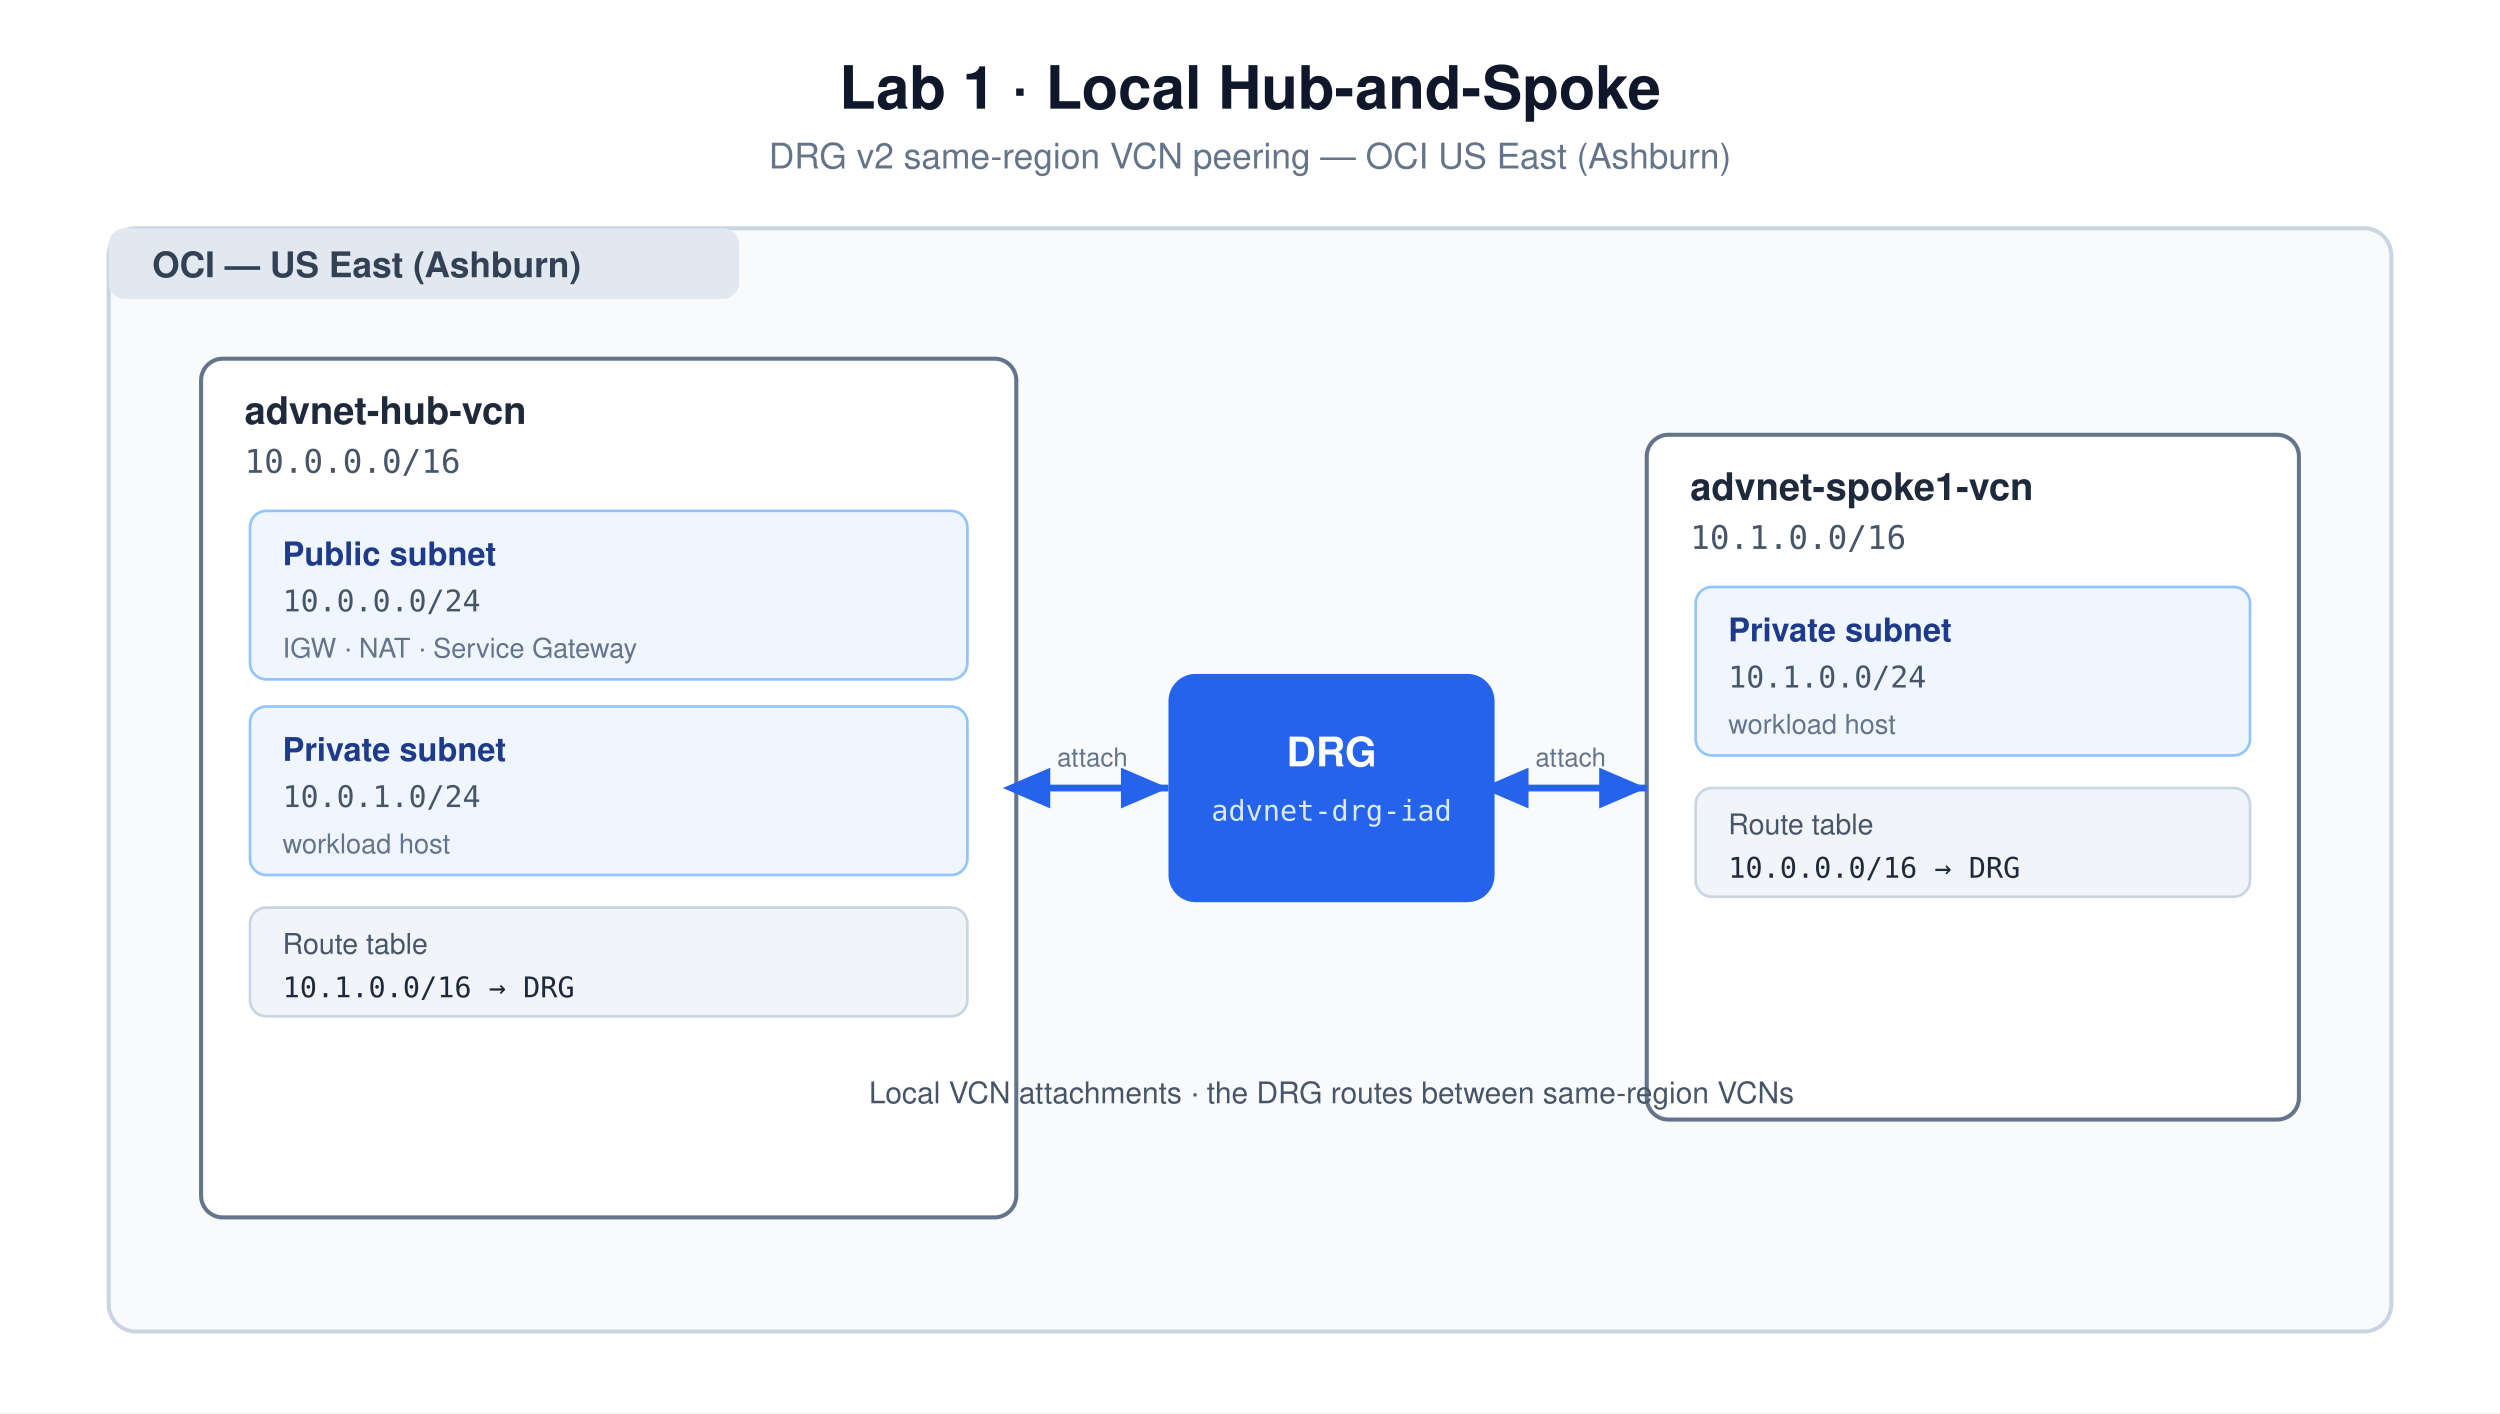
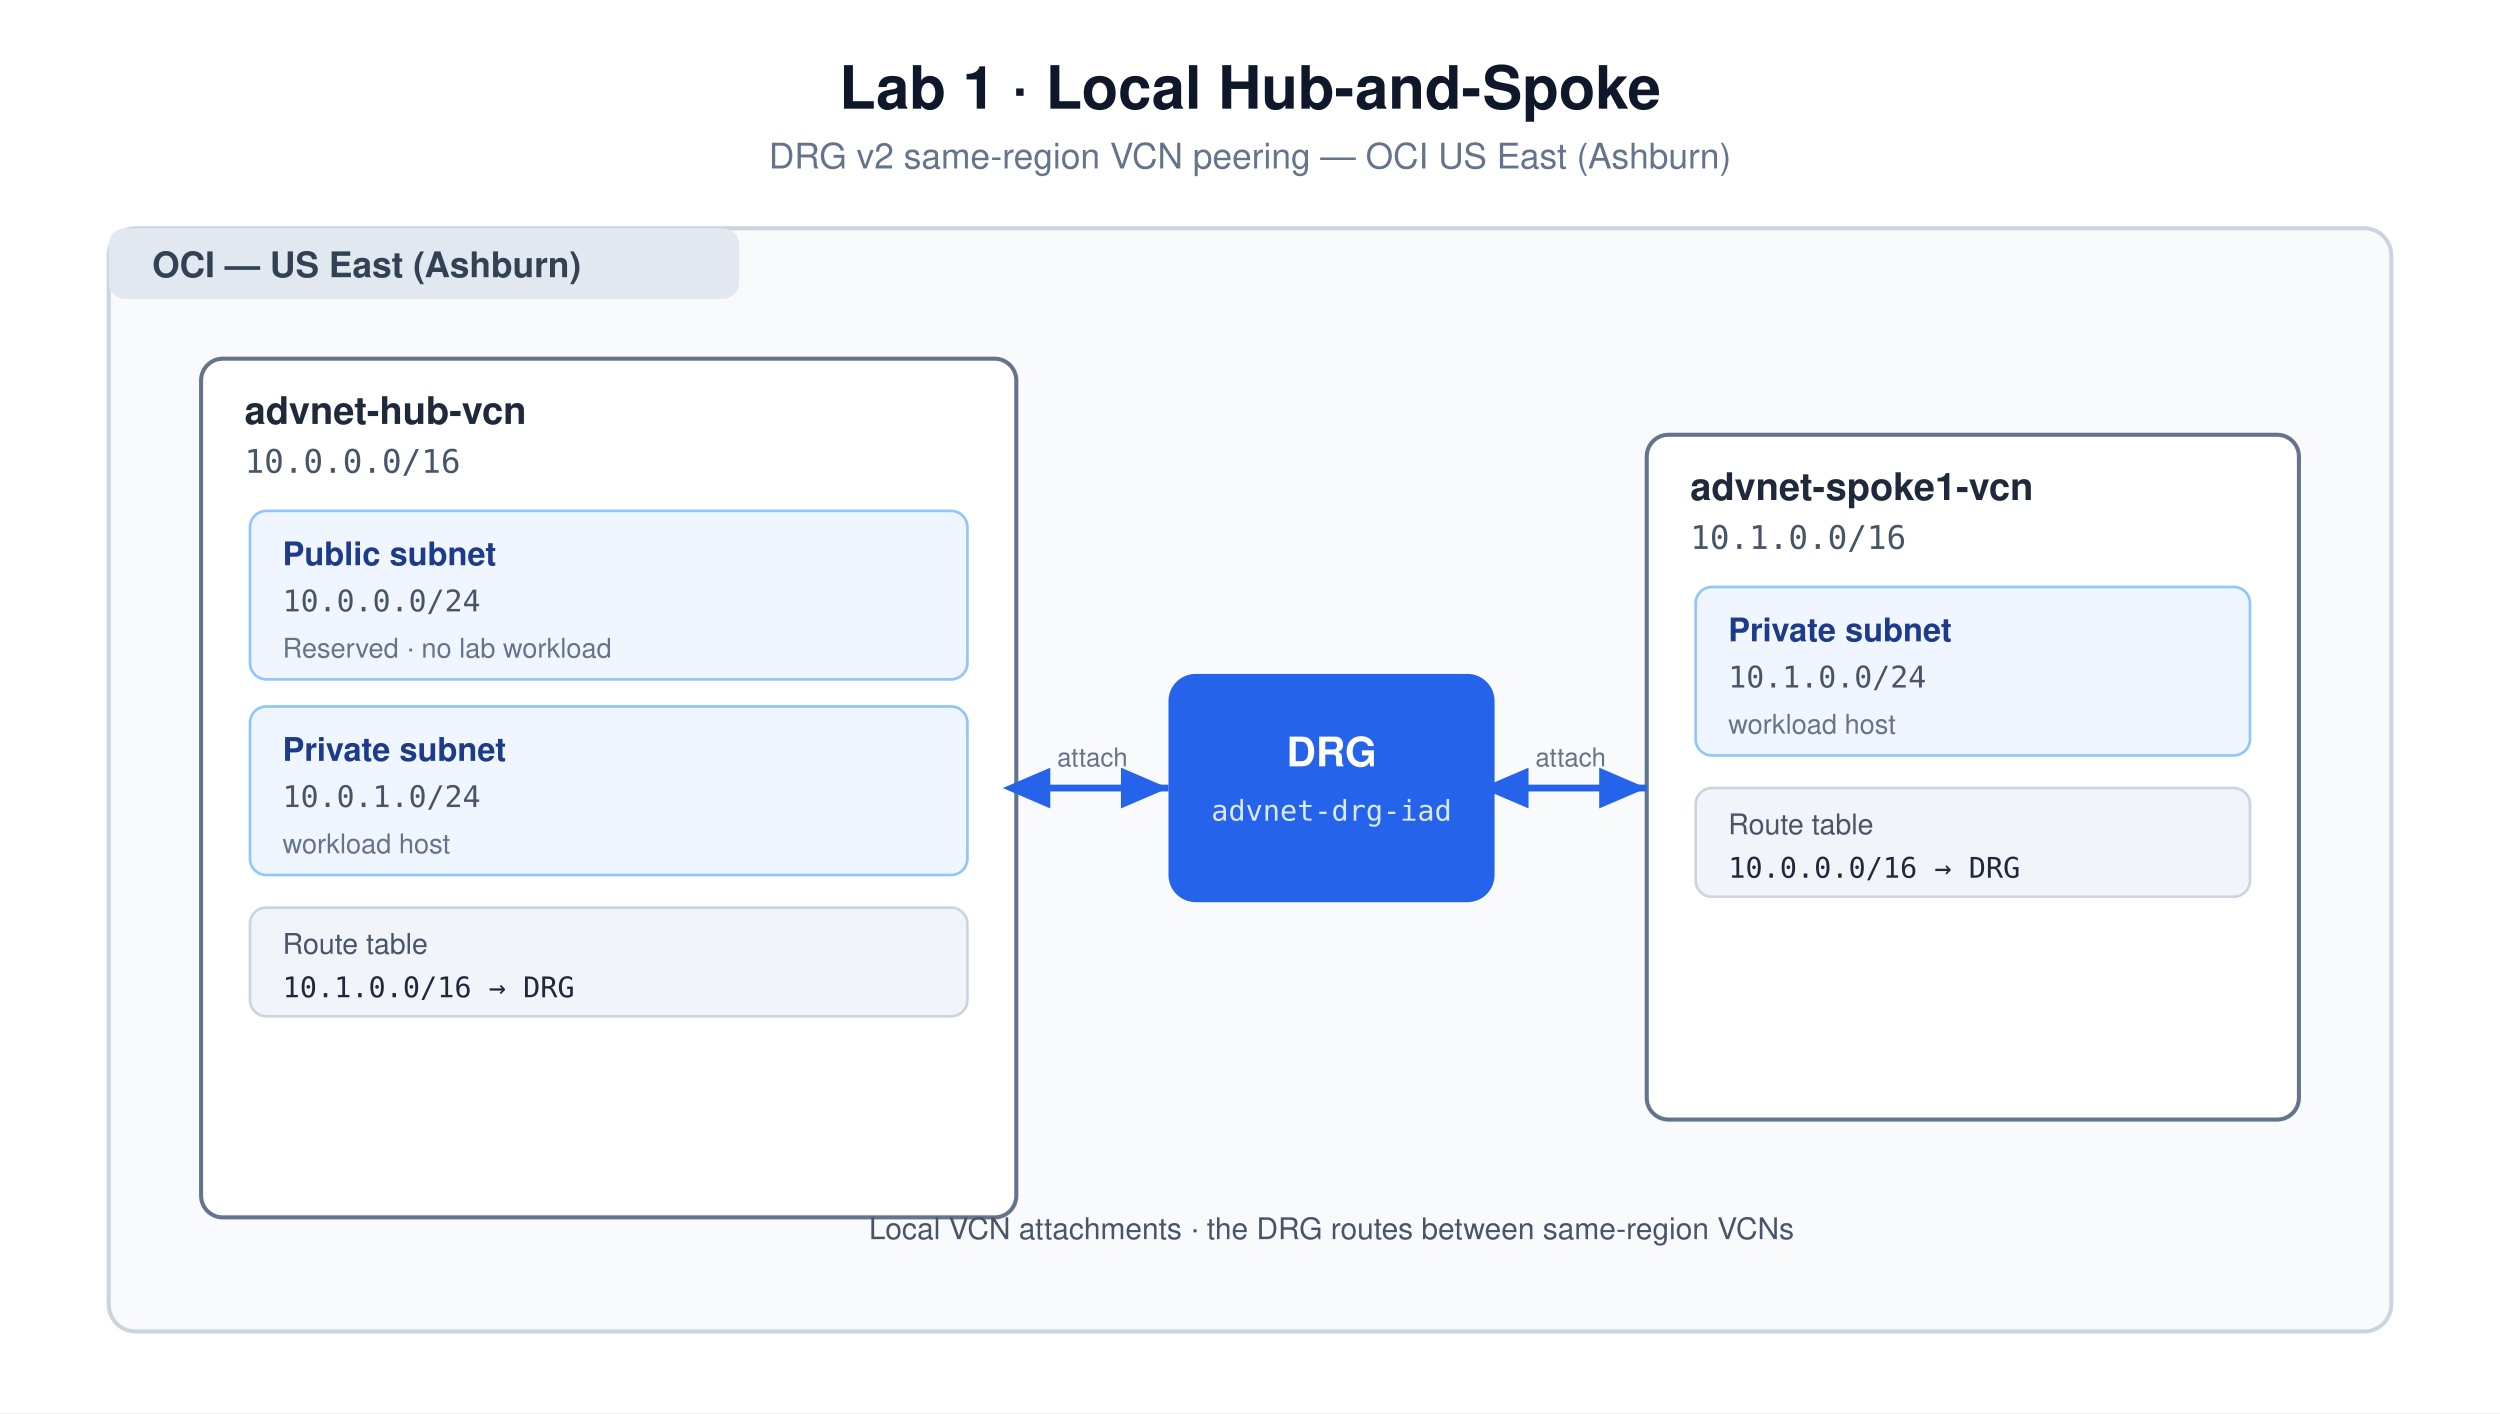
- <svg xmlns="http://www.w3.org/2000/svg" viewBox="0 0 920 520" font-family="Segoe UI, Helvetica, Arial, sans-serif">
+ <svg xmlns="http://www.w3.org/2000/svg" width="920" height="520" viewBox="0 0 920 520" role="img" aria-labelledby="title desc" font-family="Segoe UI, Helvetica, Arial, sans-serif">
  <defs>
    <marker id="ar" markerWidth="9" markerHeight="9" refX="7" refY="3" orient="auto">
      <path d="M0,0 L7,3 L0,6 Z" fill="#2563eb" />
    </marker>
    <marker id="arS" markerWidth="9" markerHeight="9" refX="2" refY="3" orient="auto">
      <path d="M7,0 L0,3 L7,6 Z" fill="#2563eb" />
    </marker>
  </defs>
  <rect width="920" height="520" fill="#ffffff" />
  <text x="460" y="40" text-anchor="middle" font-size="22" font-weight="700" fill="#0f172a">Lab 1 · Local Hub-and-Spoke</text>
  <text x="460" y="62" text-anchor="middle" font-size="13" fill="#64748b">DRG v2 same-region VCN peering — OCI US East (Ashburn)</text>
  <rect x="40" y="84" width="840" height="406" rx="10" fill="#f8fafc" stroke="#cbd5e1" stroke-width="1.5" />
  <rect x="40" y="84" width="232" height="26" rx="6" fill="#e2e8f0" />
  <text x="56" y="102" font-size="13" font-weight="600" fill="#334155">OCI — US East (Ashburn)</text>
  <rect x="74" y="132" width="300" height="316" rx="8" fill="#ffffff" stroke="#64748b" stroke-width="1.5" />
  <text x="90" y="156" font-size="14" font-weight="700" fill="#1e293b">advnet-hub-vcn</text>
  <text x="90" y="174" font-size="12" font-family="monospace" fill="#475569">10.0.0.0/16</text>
  <rect x="92" y="188" width="264" height="62" rx="6" fill="#eff6ff" stroke="#93c5fd" />
  <text x="104" y="208" font-size="12" font-weight="600" fill="#1e3a8a">Public subnet</text>
  <text x="104" y="225" font-size="11" font-family="monospace" fill="#475569">10.0.0.0/24</text>
-   <text x="104" y="242" font-size="10" fill="#64748b">IGW · NAT · Service Gateway</text>
+   <text x="104" y="242" font-size="10" fill="#64748b">Reserved · no lab workload</text>
  <rect x="92" y="260" width="264" height="62" rx="6" fill="#eff6ff" stroke="#93c5fd" />
  <text x="104" y="280" font-size="12" font-weight="600" fill="#1e3a8a">Private subnet</text>
  <text x="104" y="297" font-size="11" font-family="monospace" fill="#475569">10.0.1.0/24</text>
  <text x="104" y="314" font-size="10" fill="#64748b">workload host</text>
  <rect x="92" y="334" width="264" height="40" rx="6" fill="#f1f5f9" stroke="#cbd5e1" />
  <text x="104" y="351" font-size="10.5" fill="#475569">Route table</text>
  <text x="104" y="367" font-size="10.5" font-family="monospace" fill="#1e293b">10.1.0.0/16 → DRG</text>
  <rect x="430" y="248" width="120" height="84" rx="10" fill="#2563eb" />
  <text x="490" y="282" text-anchor="middle" font-size="15" font-weight="700" fill="#ffffff">DRG</text>
  <text x="490" y="302" text-anchor="middle" font-size="10.5" font-family="monospace" fill="#dbeafe">advnet-drg-iad</text>
  <rect x="606" y="160" width="240" height="252" rx="8" fill="#ffffff" stroke="#64748b" stroke-width="1.5" />
  <text x="622" y="184" font-size="14" font-weight="700" fill="#1e293b">advnet-spoke1-vcn</text>
  <text x="622" y="202" font-size="12" font-family="monospace" fill="#475569">10.1.0.0/16</text>
  <rect x="624" y="216" width="204" height="62" rx="6" fill="#eff6ff" stroke="#93c5fd" />
  <text x="636" y="236" font-size="12" font-weight="600" fill="#1e3a8a">Private subnet</text>
  <text x="636" y="253" font-size="11" font-family="monospace" fill="#475569">10.1.0.0/24</text>
  <text x="636" y="270" font-size="10" fill="#64748b">workload host</text>
  <rect x="624" y="290" width="204" height="40" rx="6" fill="#f1f5f9" stroke="#cbd5e1" />
  <text x="636" y="307" font-size="10.5" fill="#475569">Route table</text>
  <text x="636" y="323" font-size="10.5" font-family="monospace" fill="#1e293b">10.0.0.0/16 → DRG</text>
  <line x1="374" y1="290" x2="430" y2="290" stroke="#2563eb" stroke-width="2.5" marker-end="url(#ar)" marker-start="url(#arS)" />
  <line x1="550" y1="290" x2="606" y2="290" stroke="#2563eb" stroke-width="2.5" marker-end="url(#ar)" marker-start="url(#arS)" />
  <text x="402" y="282" text-anchor="middle" font-size="9.5" fill="#64748b">attach</text>
  <text x="578" y="282" text-anchor="middle" font-size="9.5" fill="#64748b">attach</text>
-   <text x="490" y="406" text-anchor="middle" font-size="11" fill="#475569">Local VCN attachments · the DRG routes between same-region VCNs</text>
+   <text x="490" y="456" text-anchor="middle" font-size="11" fill="#475569">Local VCN attachments · the DRG routes between same-region VCNs</text>
</svg>
